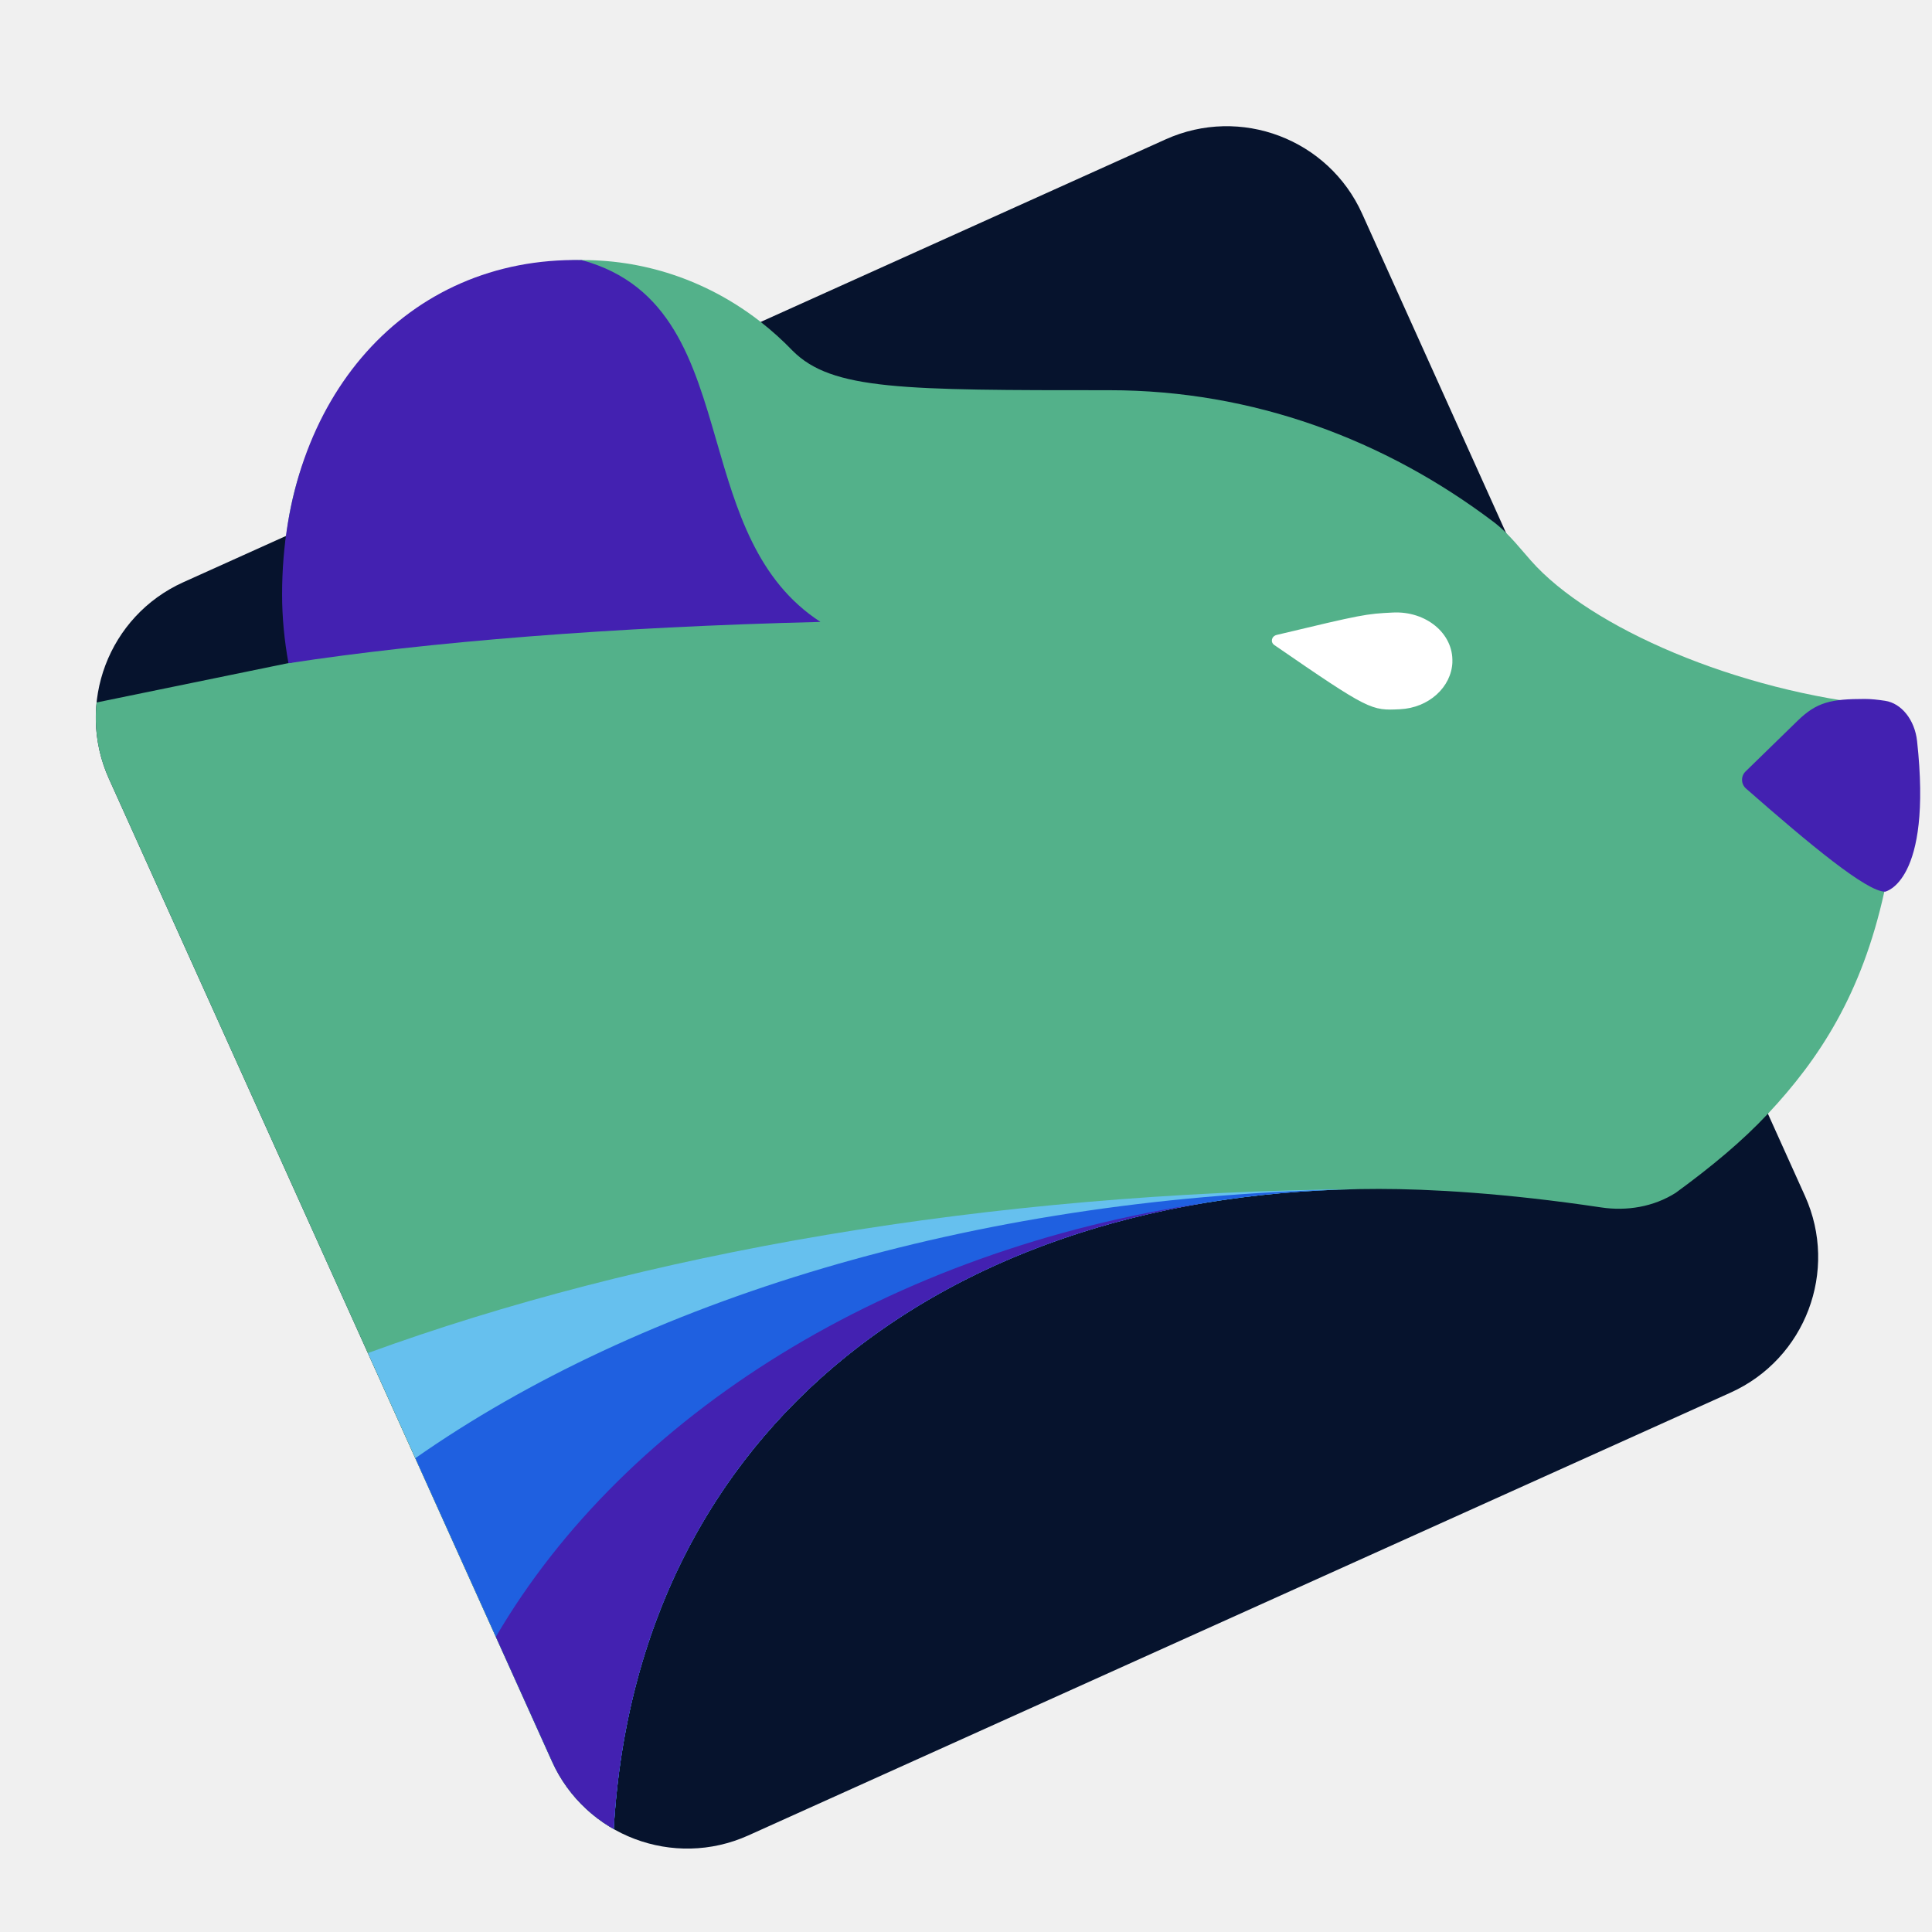
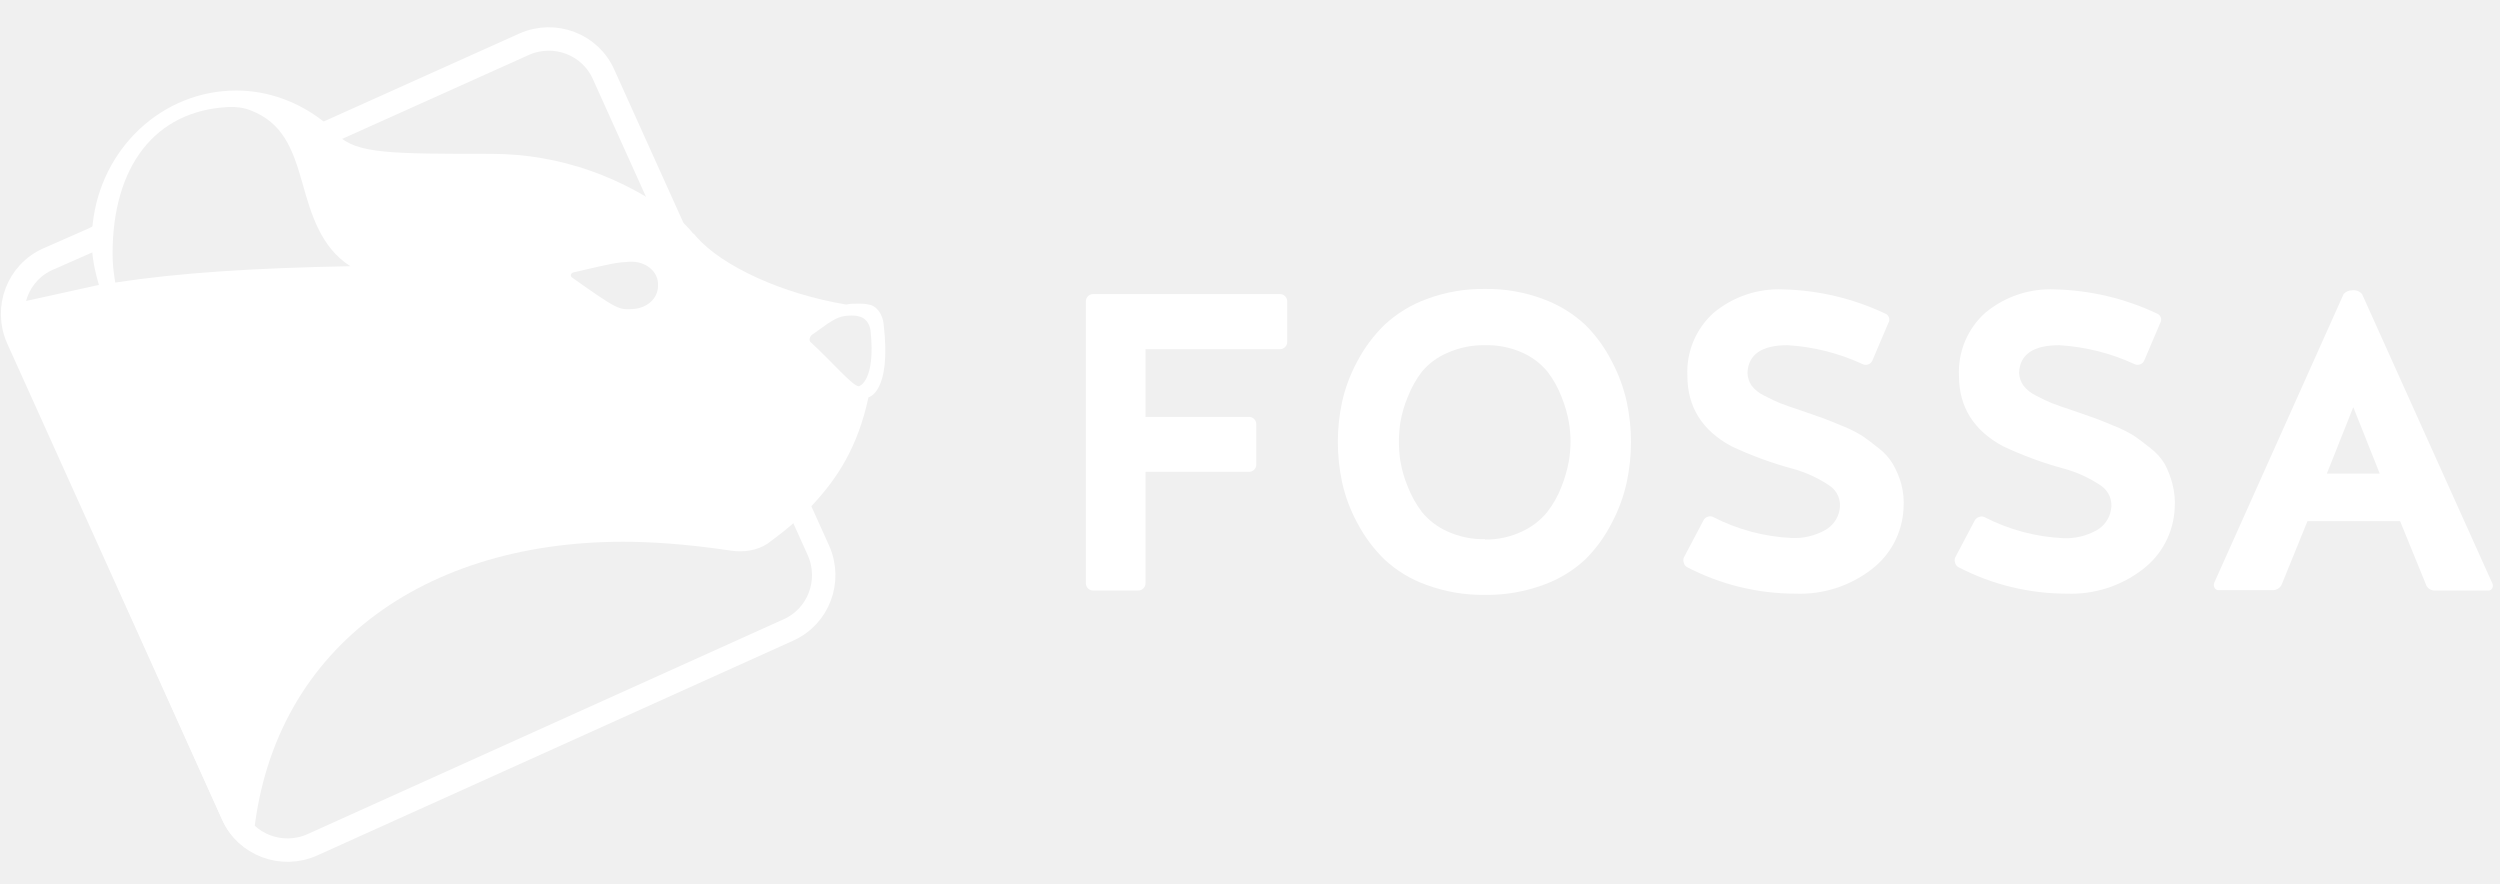
- <svg xmlns="http://www.w3.org/2000/svg" width="140" height="140" viewBox="0 0 140 140" fill="none">
-   <path d="M7.895 56.432C5.451 51.01 7.865 44.633 13.287 42.189L84.465 10.099C89.887 7.655 96.264 10.069 98.708 15.491L130.798 86.669C133.242 92.091 130.828 98.468 125.406 100.913L54.228 133.002C48.806 135.446 42.429 133.032 39.984 127.61L7.895 56.432Z" fill="#06132D" />
-   <path d="M7.895 56.432C7.085 54.635 6.809 52.733 6.998 50.904L21.709 47.885C21.047 45.718 20.593 43.468 20.593 41.523C20.593 40.611 20.644 39.711 20.744 38.827C22.015 27.574 31.143 18.846 42.216 18.846C47.054 18.846 51.52 20.512 55.122 23.328C55.938 23.965 56.709 24.661 57.43 25.41C60.279 28.276 65.424 28.276 80.386 28.276C90.822 28.276 100.371 31.876 108.233 37.822C108.551 38.063 108.847 38.327 109.13 38.607C109.589 39.061 110.013 39.555 110.436 40.047C110.602 40.24 110.767 40.433 110.935 40.623C115.196 45.462 125.852 50.11 136.545 51.154V64.615C134.916 72.026 131.84 76.724 128.11 80.707C126.231 82.713 124.025 84.538 121.43 86.436C119.83 87.451 117.897 87.775 116.023 87.494C109.032 86.446 103.509 86.154 99.918 86.154C68.85 86.154 46.158 103.358 44.471 132.542C42.557 131.454 40.959 129.771 39.984 127.61L7.895 56.432Z" fill="#53B18A" />
-   <mask id="mask0_68_1110" style="mask-type:alpha" maskUnits="userSpaceOnUse" x="6" y="9" width="126" height="125">
-     <path d="M7.895 56.432C5.451 51.01 7.865 44.633 13.287 42.189L84.465 10.1C89.887 7.655 96.264 10.069 98.708 15.491L130.798 86.669C133.242 92.091 130.828 98.468 125.406 100.913L54.228 133.002C48.806 135.446 42.429 133.032 39.984 127.61L7.895 56.432Z" fill="#031E3D" />
-   </mask>
-   <g mask="url(#mask0_68_1110)">
-     <path d="M26.66 98.047L44.372 137.323C44.37 136.725 44.37 136.224 44.37 136.074C44.37 105.186 66.978 86.672 98.581 86.165C71.436 86.408 46.503 90.811 26.66 98.047Z" fill="#66C0EE" />
-     <path d="M97.198 86.198C70.319 86.835 46.378 94.259 30.097 105.665L44.373 137.322C44.372 136.725 44.371 136.224 44.371 136.074C44.371 105.639 66.32 87.217 97.198 86.198Z" fill="#1F60E0" />
-     <path d="M87.463 87.14C64.439 90.551 45.346 102.523 35.932 118.608L44.371 137.323C44.37 136.725 44.37 136.224 44.37 136.074C44.37 108.946 61.808 91.363 87.463 87.14Z" fill="#4321B1" />
-   </g>
-   <path d="M20.904 48.061C30.987 46.514 44.396 45.434 59.454 45.066C54.849 42.077 53.37 36.968 51.934 32.008C50.255 26.209 48.635 20.614 42.147 18.846C29.475 18.594 20.441 28.817 20.441 43.084C20.441 44.728 20.604 46.413 20.904 48.061Z" fill="#4321B1" />
-   <path d="M136.6 64.615C136.6 64.615 140.045 63.95 138.918 53.698C138.75 52.167 137.792 50.962 136.6 50.782C136.085 50.704 135.581 50.649 135.136 50.649C132.68 50.649 131.646 50.874 130.254 52.236L126.49 55.903C126.138 56.246 126.153 56.816 126.522 57.14C131.181 61.229 135.271 64.615 136.6 64.615Z" fill="#4321B1" />
-   <path fill-rule="evenodd" clip-rule="evenodd" d="M101.451 51.394C103.538 51.292 105.174 49.791 105.247 47.982L105.244 47.984C105.328 45.89 103.319 44.271 100.947 44.386C98.977 44.482 98.751 44.518 92.518 46.008C92.14 46.099 92.036 46.532 92.344 46.743C99.256 51.5 99.364 51.495 101.451 51.394Z" fill="white" />
+ <svg xmlns="http://www.w3.org/2000/svg" width="297" height="105" viewBox="0 0 297 105" fill="none">
+   <path d="M37.069 16.581L62.283 5.246C65.885 3.657 70.122 5.246 71.711 8.848L97.243 65.419C98.832 69.021 97.243 73.258 93.641 74.848L37.069 100.379C33.468 101.968 29.23 100.379 27.641 96.777L2.11 40.206C0.521 36.604 2.11 32.366 5.712 30.777L11.008 28.447L11.432 28.235L11.538 28.27L11.644 28.129" stroke="white" stroke-width="2.781" />
+   <path fill-rule="evenodd" clip-rule="evenodd" d="M0.203 36.392C0.097 37.875 0.309 39.358 0.944 40.735L26.37 97.307C27.111 99.002 28.383 100.379 29.971 101.226C31.349 78.026 49.358 64.36 74.042 64.36C76.902 64.36 81.246 64.572 86.861 65.419C88.344 65.631 89.933 65.419 91.204 64.572C93.217 63.089 95.018 61.605 96.501 60.016C99.467 56.838 101.904 53.13 103.175 47.198C103.175 47.198 105.93 46.668 104.976 38.511C104.87 37.345 104.129 36.286 103.175 36.18C102.751 36.074 102.328 36.074 102.01 36.074C101.48 36.074 100.95 36.074 100.527 36.18C92.899 34.909 85.801 31.625 82.729 28.129C82.623 28.023 82.517 27.811 82.305 27.705C81.987 27.281 81.67 26.963 81.246 26.54C81.034 26.328 80.822 26.116 80.504 25.904C74.254 21.137 66.626 18.276 58.363 18.276C46.498 18.276 42.366 18.276 40.142 16.052C39.612 15.416 38.976 14.886 38.341 14.357C35.48 12.132 31.878 10.755 28.065 10.755C19.272 10.755 11.962 17.641 11.008 26.646C10.903 27.387 10.903 28.023 10.903 28.764C10.903 30.353 11.22 32.048 11.75 33.849L0.203 36.392ZM13.692 33.567C21.32 32.402 30.183 31.837 41.625 31.625C38.129 29.4 36.964 25.48 35.904 21.666C34.75 17.628 33.596 14.579 29.749 13.099C28.928 12.784 28.041 12.671 27.162 12.713C18.348 13.135 13.374 19.842 13.374 30.142C13.374 31.307 13.48 32.296 13.692 33.567ZM103.422 39.288C104.058 45.326 102.045 45.891 102.045 45.891C101.304 45.891 99.008 43.137 96.36 40.7C96.042 40.488 96.183 39.959 96.501 39.747L98.337 38.44C99.335 37.825 99.82 37.487 101.198 37.487C101.41 37.487 101.727 37.487 102.045 37.593C102.681 37.699 103.316 38.334 103.422 39.288ZM75.207 36.71C76.902 36.604 78.174 35.438 78.174 33.955C78.28 32.26 76.691 30.989 74.784 31.095C73.195 31.201 73.089 31.201 68.109 32.366C67.792 32.472 67.686 32.79 68.004 33.002C73.406 36.816 73.512 36.816 75.207 36.71Z" fill="white" />
+   <path d="M148.388 56.053H136.087V69.293C136.087 69.521 135.997 69.739 135.836 69.9C135.675 70.061 135.456 70.152 135.229 70.152H129.858C129.631 70.152 129.412 70.061 129.251 69.9C129.09 69.739 129 69.521 129 69.293V35.775C129.005 35.551 129.098 35.338 129.259 35.181C129.419 35.025 129.634 34.937 129.858 34.937H152.062C152.29 34.937 152.508 35.028 152.669 35.189C152.83 35.35 152.92 35.568 152.92 35.796V40.625C152.92 40.853 152.83 41.071 152.669 41.232C152.508 41.393 152.29 41.484 152.062 41.484H136.087V49.528H148.388C148.615 49.528 148.834 49.618 148.994 49.779C149.155 49.941 149.246 50.159 149.246 50.387V55.215C149.24 55.44 149.148 55.653 148.987 55.809C148.827 55.966 148.612 56.053 148.388 56.053V56.053Z" fill="white" />
+   <path d="M176.427 34.327C178.785 34.292 181.129 34.701 183.336 35.532C185.193 36.209 186.894 37.253 188.34 38.6C189.611 39.866 190.671 41.326 191.481 42.926C192.289 44.448 192.888 46.072 193.261 47.755C193.593 49.308 193.761 50.891 193.763 52.479C193.762 54.091 193.594 55.699 193.261 57.276C192.891 58.966 192.292 60.598 191.481 62.126C190.671 63.726 189.611 65.186 188.34 66.452C186.897 67.795 185.194 68.829 183.336 69.489C181.125 70.304 178.783 70.705 176.427 70.673C174.054 70.708 171.694 70.307 169.466 69.489C167.608 68.829 165.905 67.795 164.462 66.452C163.171 65.187 162.087 63.727 161.248 62.126C160.42 60.602 159.81 58.97 159.437 57.276C159.104 55.699 158.935 54.091 158.935 52.479C158.936 50.891 159.104 49.308 159.437 47.755C159.813 46.069 160.423 44.444 161.248 42.926C162.09 41.325 163.178 39.865 164.472 38.6C165.918 37.253 167.62 36.209 169.476 35.532C171.698 34.7 174.055 34.291 176.427 34.327V34.327ZM176.427 64.095C177.951 64.117 179.459 63.787 180.834 63.131C181.983 62.605 182.996 61.824 183.797 60.848C184.524 59.914 185.107 58.876 185.524 57.769C185.908 56.8 186.196 55.797 186.383 54.773C186.51 54.008 186.576 53.234 186.582 52.458C186.576 51.682 186.51 50.908 186.383 50.143C186.197 49.129 185.909 48.136 185.524 47.179C185.113 46.093 184.545 45.073 183.839 44.152C183.029 43.172 181.999 42.397 180.834 41.889C179.45 41.27 177.944 40.97 176.427 41.01C174.869 40.98 173.324 41.298 171.905 41.942C170.752 42.436 169.73 43.193 168.921 44.152C168.216 45.083 167.645 46.109 167.226 47.2C166.825 48.151 166.537 49.146 166.367 50.164C166.132 51.698 166.132 53.26 166.367 54.794C166.539 55.815 166.827 56.813 167.226 57.769C167.645 58.868 168.219 59.901 168.932 60.837C169.741 61.819 170.765 62.601 171.926 63.121C173.336 63.77 174.875 64.089 176.427 64.053V64.095Z" fill="white" />
+   <path d="M207.6 44.278C207.614 44.815 207.777 45.337 208.071 45.786C208.484 46.318 209.019 46.742 209.631 47.023C210.363 47.407 210.985 47.7 211.494 47.902C212.003 48.105 212.858 48.405 214.059 48.803L216.519 49.662C216.986 49.83 217.765 50.14 218.853 50.594C219.692 50.92 220.498 51.323 221.261 51.799C221.777 52.148 222.423 52.633 223.198 53.255C223.875 53.769 224.447 54.409 224.883 55.14C225.303 55.877 225.633 56.661 225.867 57.476C226.121 58.435 226.213 59.43 226.139 60.419C226.07 61.832 225.692 63.212 225.032 64.463C224.372 65.713 223.446 66.803 222.318 67.657C219.741 69.637 216.552 70.653 213.305 70.527C208.826 70.529 204.413 69.451 200.439 67.385C200.341 67.335 200.254 67.264 200.185 67.177C200.117 67.09 200.068 66.989 200.042 66.882C199.959 66.673 199.959 66.441 200.042 66.232L202.355 61.854C202.402 61.751 202.468 61.658 202.551 61.581C202.634 61.504 202.731 61.443 202.837 61.404C202.939 61.359 203.049 61.335 203.161 61.335C203.273 61.335 203.383 61.359 203.486 61.404C206.408 62.912 209.622 63.769 212.907 63.917C214.253 63.968 215.588 63.653 216.77 63.006C217.23 62.762 217.628 62.416 217.934 61.995C218.241 61.574 218.448 61.089 218.539 60.576C218.65 60.029 218.594 59.462 218.38 58.946C218.165 58.431 217.801 57.992 217.335 57.685C215.987 56.777 214.498 56.098 212.928 55.674C210.444 55 208.024 54.11 205.695 53.014C202.205 51.135 200.46 48.342 200.46 44.634C200.393 43.231 200.64 41.83 201.183 40.534C201.727 39.238 202.553 38.081 203.601 37.145C205.909 35.233 208.846 34.247 211.839 34.38C216.025 34.479 220.143 35.453 223.93 37.239C224.041 37.278 224.142 37.341 224.225 37.424C224.308 37.507 224.371 37.608 224.409 37.719C224.448 37.83 224.46 37.948 224.446 38.065C224.432 38.181 224.392 38.293 224.328 38.392L222.465 42.77C222.426 42.881 222.364 42.983 222.284 43.07C222.204 43.156 222.107 43.225 221.998 43.272C221.89 43.319 221.774 43.344 221.656 43.344C221.538 43.344 221.422 43.32 221.313 43.273C218.501 41.966 215.469 41.199 212.373 41.01C209.296 41.01 207.704 42.1 207.6 44.278Z" fill="white" />
+   <path d="M239.865 44.278C239.888 44.818 240.062 45.341 240.367 45.787C240.78 46.318 241.315 46.742 241.927 47.023C242.66 47.407 243.281 47.7 243.79 47.903C244.3 48.105 245.155 48.405 246.355 48.803L248.815 49.662C249.283 49.83 250.061 50.141 251.15 50.594C251.988 50.92 252.794 51.323 253.557 51.799C254.074 52.148 254.719 52.633 255.494 53.255C256.171 53.769 256.744 54.409 257.179 55.14C257.57 55.881 257.872 56.665 258.08 57.476C258.334 58.435 258.426 59.43 258.352 60.419C258.283 61.832 257.905 63.212 257.245 64.463C256.584 65.713 255.658 66.804 254.531 67.657C251.959 69.633 248.779 70.648 245.538 70.527C241.06 70.529 236.647 69.451 232.673 67.385C232.574 67.335 232.487 67.264 232.419 67.177C232.35 67.09 232.301 66.99 232.275 66.882C232.192 66.673 232.192 66.441 232.275 66.233L234.588 61.854C234.64 61.753 234.711 61.663 234.797 61.589C234.883 61.516 234.983 61.46 235.091 61.425C235.193 61.38 235.304 61.356 235.415 61.356C235.527 61.356 235.638 61.38 235.74 61.425C238.663 62.933 241.877 63.79 245.162 63.939C246.5 63.989 247.827 63.678 249.003 63.038C249.469 62.791 249.871 62.441 250.18 62.015C250.489 61.588 250.695 61.096 250.783 60.576C250.892 60.029 250.836 59.462 250.622 58.947C250.407 58.432 250.044 57.993 249.579 57.685C248.237 56.78 246.755 56.101 245.193 55.674C242.709 55 240.288 54.11 237.959 53.014C234.47 51.136 232.725 48.342 232.725 44.635C232.658 43.231 232.905 41.83 233.448 40.534C233.991 39.239 234.817 38.081 235.866 37.145C238.173 35.232 241.11 34.247 244.104 34.38C248.3 34.475 252.43 35.449 256.227 37.24C256.338 37.278 256.438 37.341 256.521 37.424C256.604 37.507 256.667 37.608 256.705 37.719C256.744 37.83 256.756 37.948 256.742 38.065C256.728 38.181 256.688 38.293 256.624 38.392L254.761 42.77C254.722 42.881 254.66 42.983 254.58 43.07C254.5 43.156 254.403 43.225 254.295 43.272C254.187 43.319 254.07 43.344 253.952 43.344C253.834 43.344 253.718 43.32 253.61 43.273C250.787 41.962 247.744 41.195 244.638 41.01C241.553 41.01 239.962 42.1 239.865 44.278Z" fill="white" />
+   <path d="M280.618 34.949L296.091 69.305C296.132 69.393 296.154 69.49 296.154 69.587C296.154 69.685 296.132 69.782 296.091 69.87C296.05 69.957 295.984 70.03 295.903 70.081C295.821 70.131 295.726 70.156 295.63 70.153H289.349C289.088 70.18 288.827 70.114 288.61 69.966C288.394 69.819 288.236 69.599 288.166 69.347L285.13 61.91H274.128L271.123 69.305C271.042 69.553 270.881 69.767 270.665 69.913C270.449 70.059 270.19 70.129 269.93 70.111H263.555C263.459 70.114 263.364 70.089 263.282 70.039C263.2 69.988 263.135 69.915 263.094 69.828C263.044 69.742 263.014 69.645 263.005 69.546C262.996 69.447 263.008 69.346 263.042 69.252L278.42 34.938C278.55 34.79 278.711 34.672 278.892 34.594C279.073 34.516 279.27 34.48 279.467 34.488C279.682 34.461 279.901 34.489 280.102 34.569C280.304 34.65 280.481 34.781 280.618 34.949V34.949ZM279.571 48.367L276.431 56.264H282.712L279.571 48.367Z" fill="white" />
</svg>
